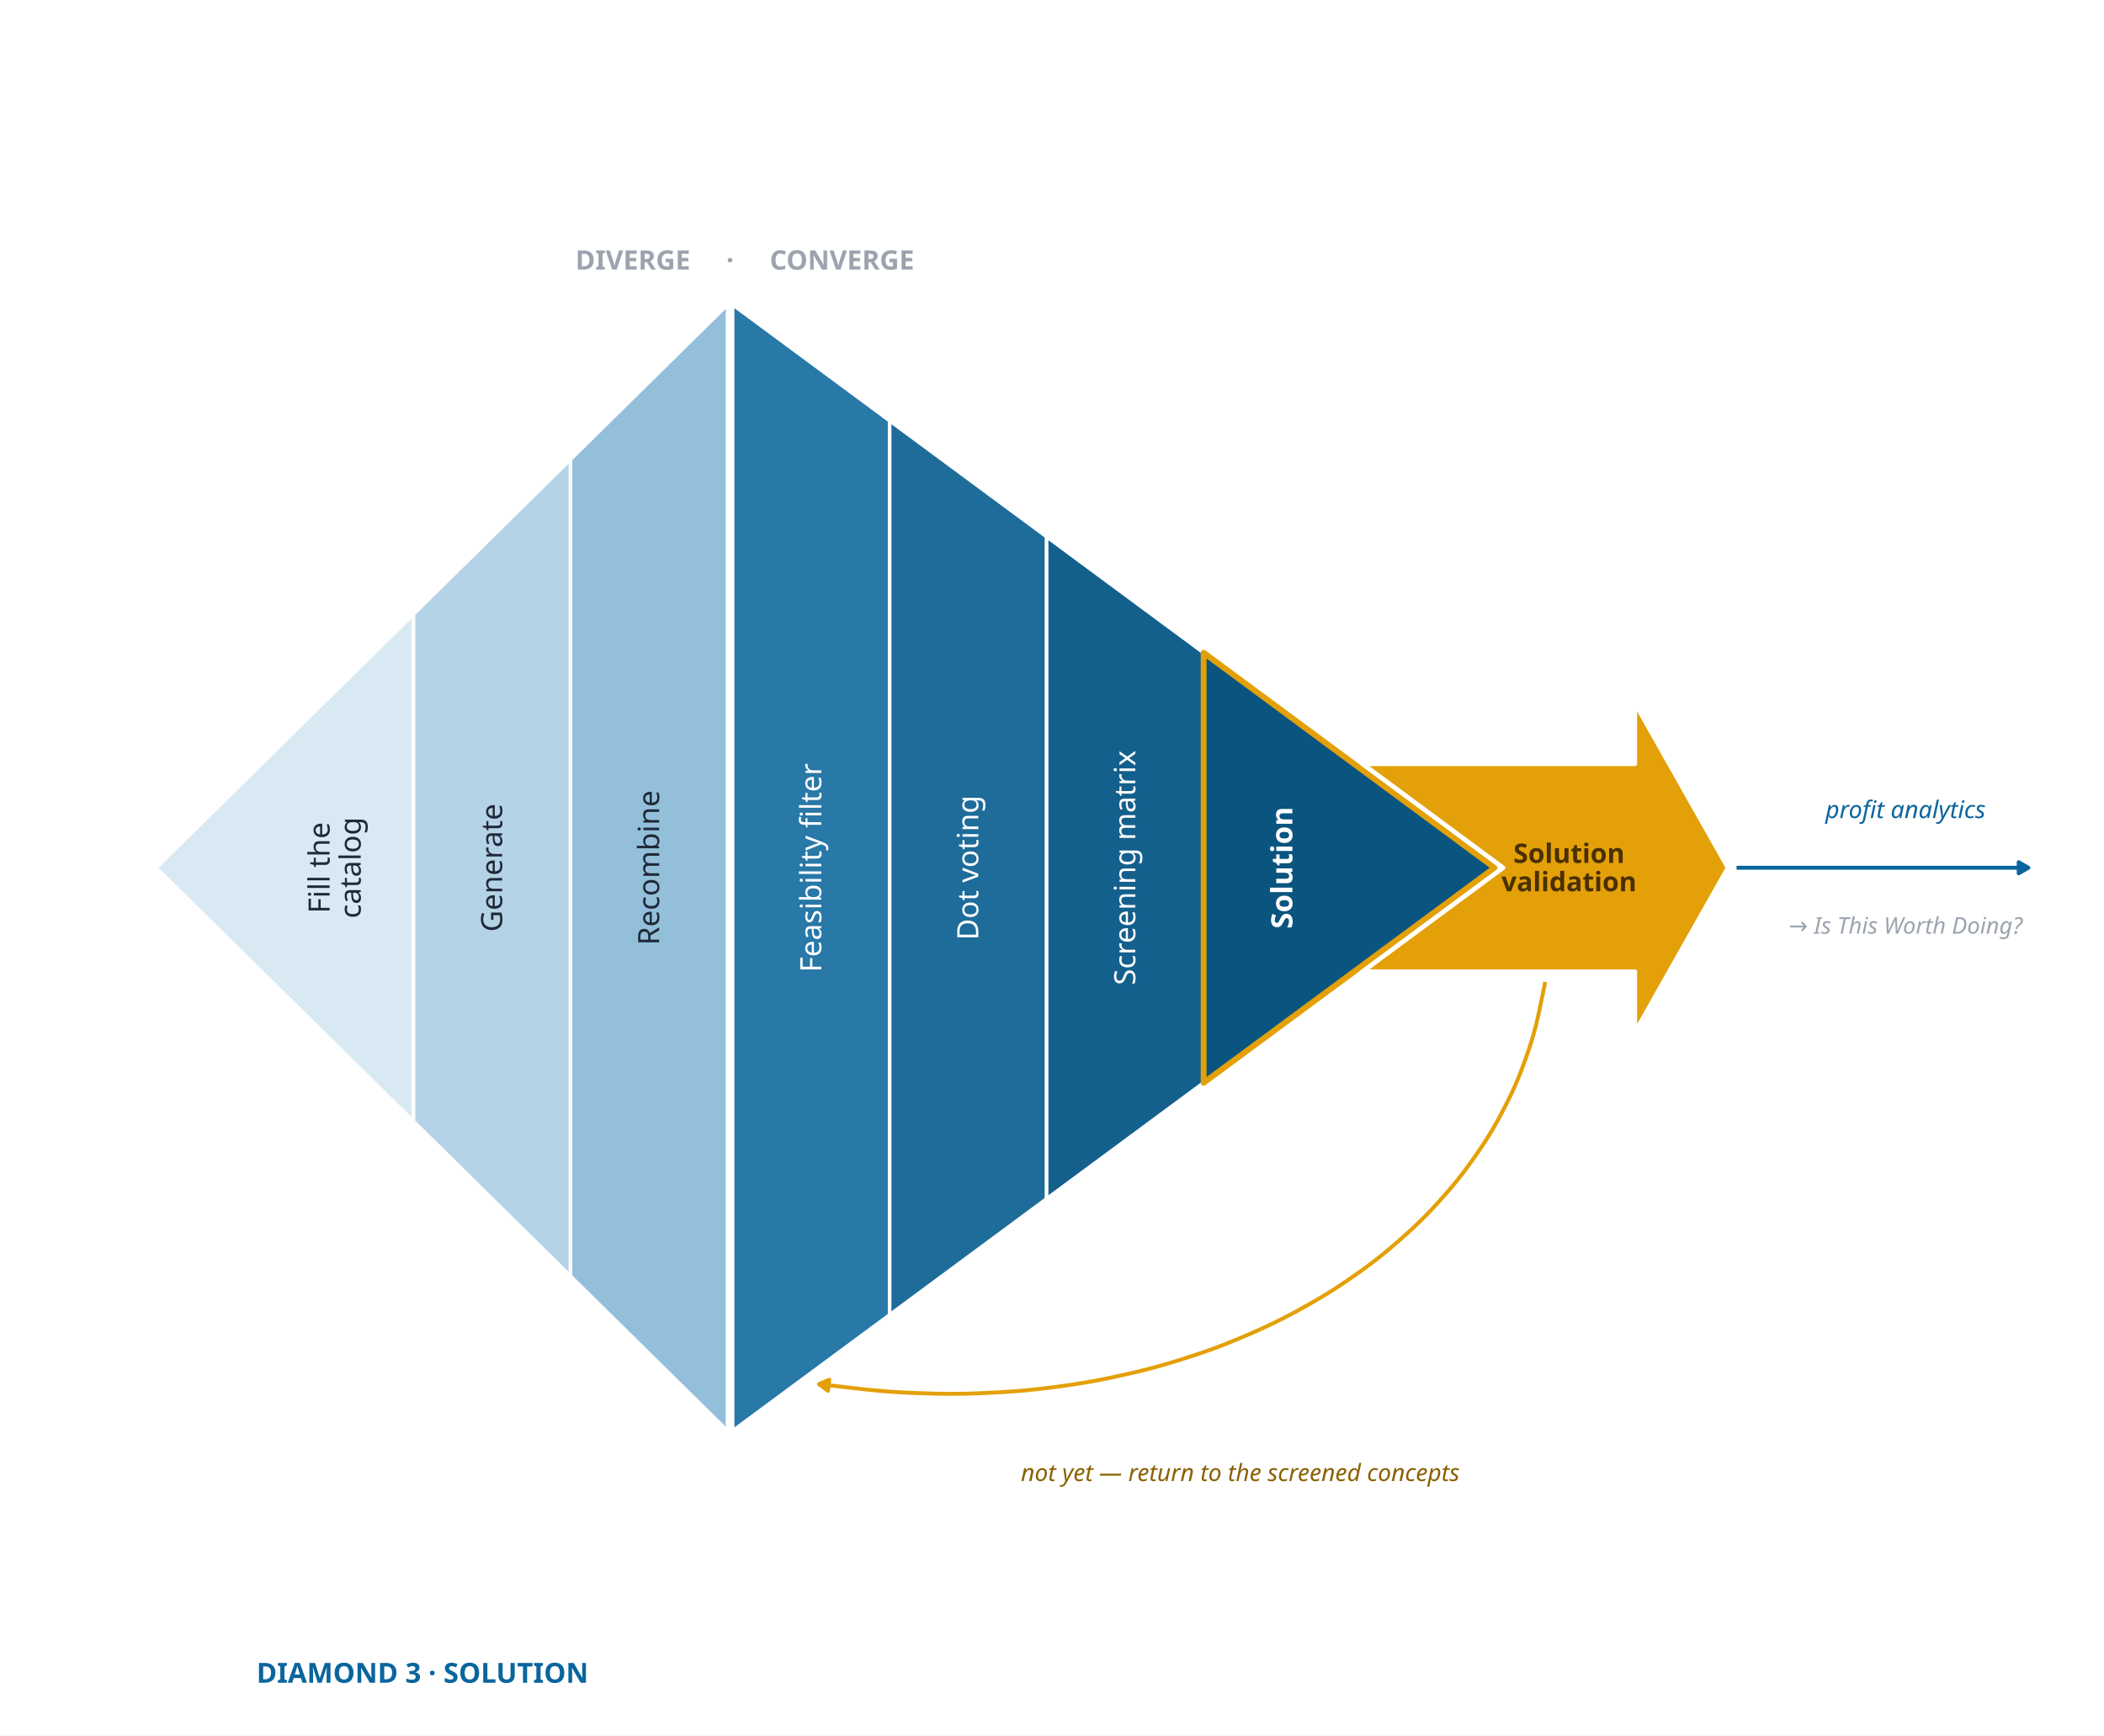
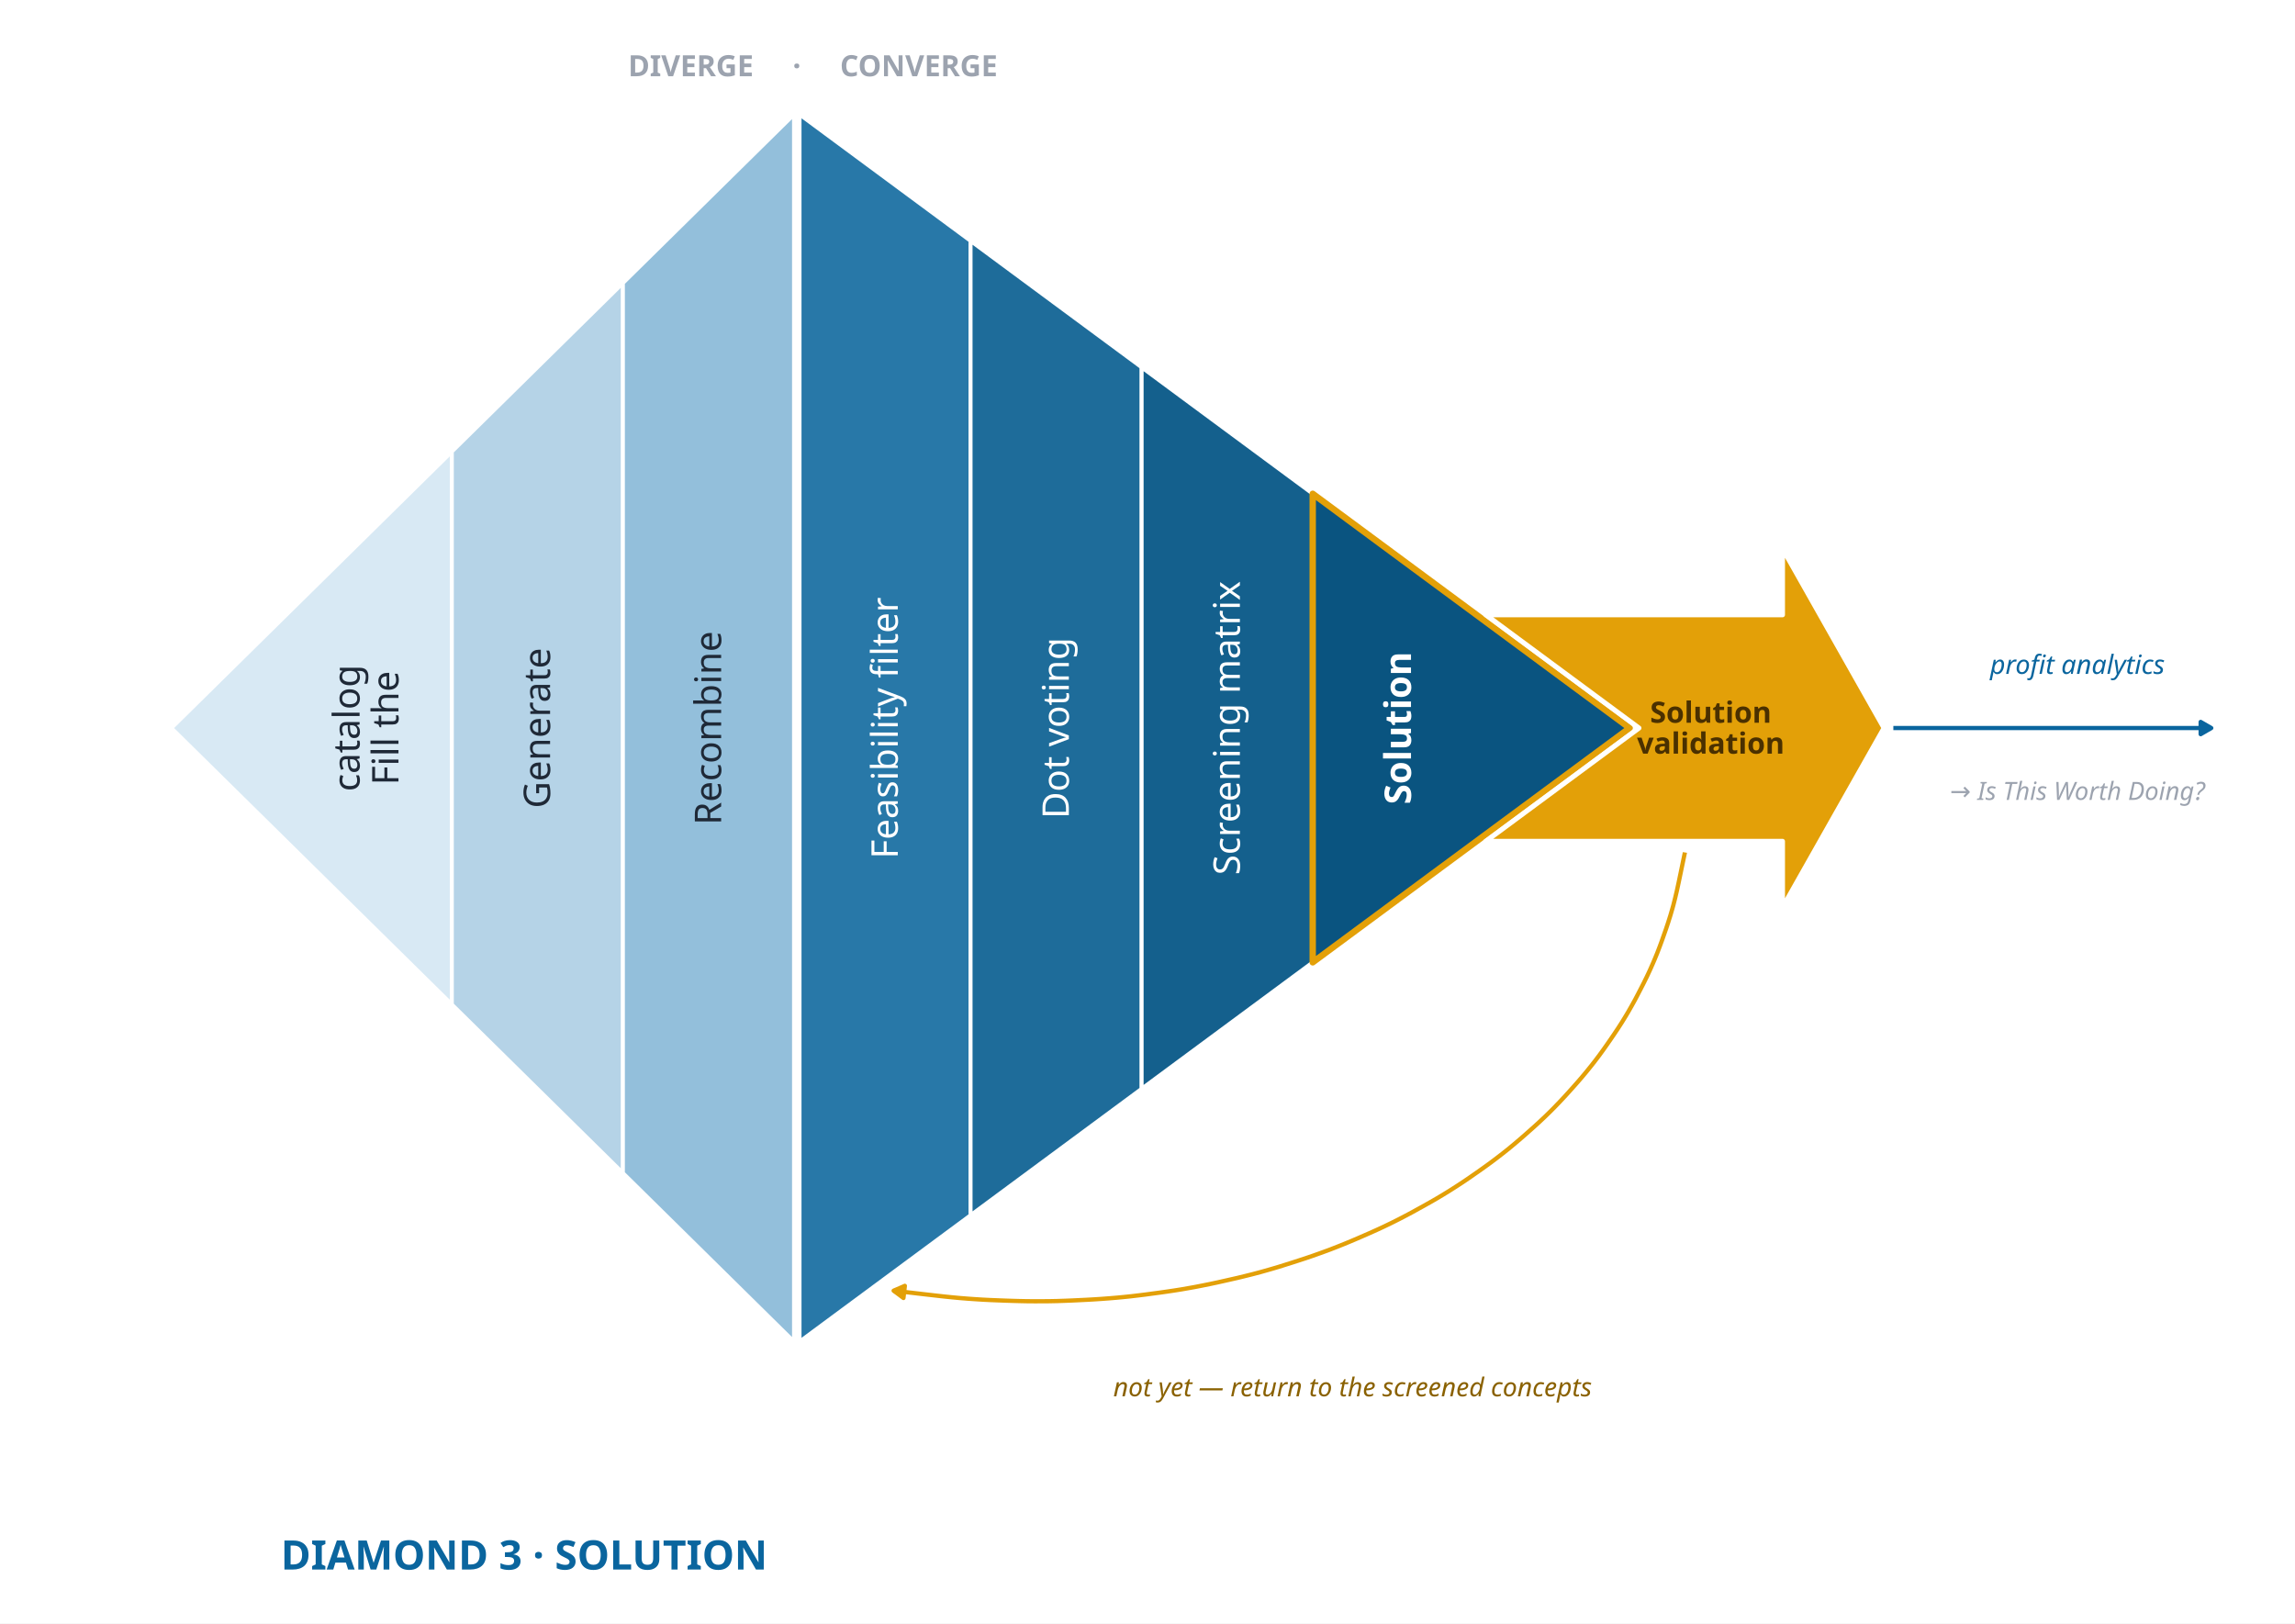
- <svg xmlns="http://www.w3.org/2000/svg" width="691.20pt" height="570.22pt" viewBox="0 0 691.20 570.22">
+ <svg xmlns="http://www.w3.org/2000/svg" width="691.20pt" height="488.92pt" viewBox="0 0 691.20 488.92">
  <g class="svglite">
    <defs>
      <style type="text/css">
    .svglite line, .svglite polyline, .svglite polygon, .svglite path, .svglite rect, .svglite circle {
      fill: none;
      stroke: #000000;
      stroke-linecap: round;
      stroke-linejoin: round;
      stroke-miterlimit: 10.00;
    }
    .svglite text {
      white-space: pre;
    }
    .svglite g.glyphgroup path {
      fill: inherit;
      stroke: none;
    }
  </style>
    </defs>
    <rect width="100%" height="100%" style="stroke: none; fill: #FFFFFF;" />
    <defs>
-       <clipPath id="cpMC4wMHw2OTEuMjB8MC4wMHw1NzAuMjI=">
-         <rect x="0.00" y="0.00" width="691.20" height="570.22" />
+       <clipPath id="cpMC4wMHw2OTEuMjB8MC4wMHw0ODguOTI=">
+         <rect x="0.00" y="0.00" width="691.20" height="488.92" />
      </clipPath>
    </defs>
-     <g clip-path="url(#cpMC4wMHw2OTEuMjB8MC4wMHw1NzAuMjI=)">
+     <g clip-path="url(#cpMC4wMHw2OTEuMjB8MC4wMHw0ODguOTI=)">
</g>
    <defs>
-       <clipPath id="cpMC40Mnw2OTAuNzh8MC4wMHw1NzAuMjI=">
-         <rect x="0.42" y="0" width="690.35" height="570.22" />
+       <clipPath id="cpMC44Mnw2OTAuMzh8MC4wMHw0ODguOTI=">
+         <rect x="0.82" y="0.00" width="689.55" height="488.92" />
      </clipPath>
    </defs>
-     <g clip-path="url(#cpMC40Mnw2OTAuNzh8MC4wMHw1NzAuMjI=)">
-       <rect x="0.42" y="0" width="690.35" height="570.22" style="stroke-width: 0.00; stroke: none;" />
+     <g clip-path="url(#cpMC44Mnw2OTAuMzh8MC4wMHw0ODguOTI=)">
+       <rect x="0.82" y="0.00" width="689.55" height="488.92" style="stroke-width: 0.00; stroke: none;" />
    </g>
-     <g clip-path="url(#cpMC4wMHw2OTEuMjB8MC4wMHw1NzAuMjI=)">
+     <g clip-path="url(#cpMC4wMHw2OTEuMjB8MC4wMHw0ODguOTI=)">
</g>
    <defs>
-       <clipPath id="cpMi40Mnw2ODguNzh8MS45OXw1NjguMjM=">
-         <rect x="2.42" y="1.99" width="686.37" height="566.24" />
+       <clipPath id="cpMi44Mnw2ODguMzh8MS45OXw0ODYuOTM=">
+         <rect x="2.82" y="1.99" width="685.57" height="484.94" />
      </clipPath>
    </defs>
-     <g clip-path="url(#cpMi40Mnw2ODguNzh8MS45OXw1NjguMjM=)">
-       <polygon points="240.68,470.12 292.26,432.00 292.26,138.23 240.68,100.10 " style="stroke-width: 1.17; stroke: #FFFFFF; stroke-linecap: butt; fill: #2878A8;" />
-       <polygon points="292.26,432.00 343.84,393.87 343.84,176.35 292.26,138.23 " style="stroke-width: 1.17; stroke: #FFFFFF; stroke-linecap: butt; fill: #1E6C9A;" />
-       <polygon points="343.84,393.87 395.42,355.75 395.42,214.47 343.84,176.35 " style="stroke-width: 1.17; stroke: #FFFFFF; stroke-linecap: butt; fill: #14608D;" />
-       <polygon points="395.42,355.75 490.99,285.11 395.42,214.47 " style="stroke-width: 1.17; stroke: #FFFFFF; stroke-linecap: butt; fill: #0A5480;" />
-       <polygon points="51.27,285.11 135.85,368.46 135.85,201.76 " style="stroke-width: 1.17; stroke: #FFFFFF; stroke-linecap: butt; fill: #D8E9F4;" />
-       <polygon points="135.85,368.46 187.42,419.29 187.42,150.93 135.85,201.76 " style="stroke-width: 1.17; stroke: #FFFFFF; stroke-linecap: butt; fill: #B5D3E7;" />
-       <polygon points="187.42,419.29 239.00,470.12 239.00,100.10 187.42,150.93 " style="stroke-width: 1.17; stroke: #FFFFFF; stroke-linecap: butt; fill: #93BFDB;" />
-       <polygon points="395.42,355.75 490.99,285.11 395.42,214.47 " style="stroke-width: 1.92; stroke: #E3A008; stroke-linecap: butt;" />
-       <text transform="translate(321.39,285.11) rotate(-90)" text-anchor="middle" style="font-size: 9.67px;fill: #FFFFFF; font-family: &quot;Fira Sans&quot;;" textLength="45.16px" lengthAdjust="spacingAndGlyphs">Dot voting</text>
-       <text transform="translate(269.81,285.11) rotate(-90)" text-anchor="middle" style="font-size: 9.67px;fill: #FFFFFF; font-family: &quot;Fira Sans&quot;;" textLength="68.08px" lengthAdjust="spacingAndGlyphs">Feasibility filter</text>
-       <text transform="translate(108.28,285.11) rotate(-90)" text-anchor="middle" style="font-size: 9.67px;fill: #1F2937; font-family: &quot;Fira Sans&quot;;" textLength="30.47px" lengthAdjust="spacingAndGlyphs">Fill the</text>
-       <text transform="translate(118.50,285.11) rotate(-90)" text-anchor="middle" style="font-size: 9.67px;fill: #1F2937; font-family: &quot;Fira Sans&quot;;" textLength="32.05px" lengthAdjust="spacingAndGlyphs">catalog</text>
-       <text transform="translate(164.97,285.11) rotate(-90)" text-anchor="middle" style="font-size: 9.67px;fill: #1F2937; font-family: &quot;Fira Sans&quot;;" textLength="39.92px" lengthAdjust="spacingAndGlyphs">Generate</text>
-       <text transform="translate(216.55,285.11) rotate(-90)" text-anchor="middle" style="font-size: 9.67px;fill: #1F2937; font-family: &quot;Fira Sans&quot;;" textLength="48.98px" lengthAdjust="spacingAndGlyphs">Recombine</text>
-       <text transform="translate(372.96,285.11) rotate(-90)" text-anchor="middle" style="font-size: 9.67px;fill: #FFFFFF; font-family: &quot;Fira Sans&quot;;" textLength="74.02px" lengthAdjust="spacingAndGlyphs">Screening matrix</text>
-       <text transform="translate(424.56,285.11) rotate(-90)" text-anchor="middle" style="font-size: 9.67px; font-weight: bold;fill: #FFFFFF; font-family: &quot;Fira Sans&quot;;" textLength="37.27px" lengthAdjust="spacingAndGlyphs">Solution</text>
-       <text x="226.81" y="88.58" text-anchor="end" style="font-size: 8.82px; font-weight: bold;fill: #9CA3AF; font-family: &quot;Fira Sans&quot;;" textLength="33.64px" lengthAdjust="spacingAndGlyphs">DIVERGE</text>
-       <text x="239.84" y="88.58" text-anchor="middle" style="font-size: 8.82px; font-weight: bold;fill: #9CA3AF; font-family: &quot;Fira Sans&quot;;" textLength="2.11px" lengthAdjust="spacingAndGlyphs">·</text>
-       <text x="252.88" y="88.58" style="font-size: 8.82px; font-weight: bold;fill: #9CA3AF; font-family: &quot;Fira Sans&quot;;" textLength="42.16px" lengthAdjust="spacingAndGlyphs">CONVERGE</text>
-       <polyline points="507.64,322.62 507.60,322.81 507.38,323.89 506.93,326.05 506.36,328.80 505.79,331.54 505.25,334.04 504.71,336.34 504.15,338.51 503.85,339.63 503.22,341.76 502.58,343.81 501.94,345.72 501.32,347.49 500.70,349.22 500.03,351.03 499.28,352.99 498.44,355.03 497.96,356.16 497.05,358.19 496.13,360.14 495.23,361.97 494.38,363.65 493.53,365.29 492.62,367.01 491.61,368.85 490.51,370.78 489.80,371.96 488.63,373.87 487.45,375.71 486.31,377.42 485.23,379.00 484.17,380.52 483.04,382.12 481.79,383.83 480.44,385.62 479.46,386.88 478.04,388.64 476.62,390.33 475.26,391.91 473.97,393.36 472.72,394.77 471.39,396.23 469.94,397.78 468.37,399.41 467.05,400.73 465.41,402.33 463.78,403.87 462.22,405.29 460.74,406.61 459.31,407.87 457.81,409.17 456.18,410.56 454.41,412.02 452.72,413.37 450.88,414.79 449.06,416.15 447.32,417.42 445.68,418.58 444.10,419.69 442.45,420.83 440.65,422.04 438.73,423.31 436.72,424.58 436.62,424.65 434.61,425.88 432.62,427.06 430.73,428.15 428.94,429.15 427.23,430.10 425.46,431.07 423.53,432.10 421.47,433.17 419.32,434.25 418.93,434.44 416.78,435.48 414.65,436.47 412.62,437.38 410.72,438.21 408.90,438.99 407.02,439.79 404.99,440.63 402.82,441.51 400.55,442.38 399.86,442.64 397.58,443.48 395.35,444.27 393.21,444.99 391.21,445.65 389.29,446.26 387.33,446.89 385.22,447.54 382.96,448.22 380.60,448.89 379.62,449.16 377.24,449.79 374.92,450.37 372.69,450.91 370.61,451.39 368.63,451.83 366.60,452.28 364.43,452.75 362.11,453.22 359.69,453.68 358.43,453.91 355.98,454.33 353.59,454.72 351.30,455.06 349.17,455.36 347.13,455.63 345.06,455.91 342.85,456.18 340.49,456.45 338.02,456.71 336.53,456.85 334.04,457.06 331.60,457.24 329.28,457.39 327.10,457.51 325.04,457.61 322.94,457.71 320.71,457.80 318.33,457.88 315.84,457.93 314.17,457.94 311.66,457.95 309.20,457.93 306.86,457.88 304.67,457.82 302.59,457.75 300.49,457.68 298.25,457.58 295.87,457.46 293.37,457.31 291.61,457.18 289.08,456.98 286.51,456.74 283.81,456.46 280.89,456.13 277.74,455.77 274.50,455.39 271.69,455.07 269.84,454.85 269.12,454.77 269.05,454.76 " style="stroke-width: 1.28; stroke: #E3A008; stroke-linecap: butt;" />
-       <polygon points="272.43,453.30 269.05,454.76 272.01,456.96 " style="stroke-width: 1.28; stroke: #E3A008; stroke-linecap: butt; fill: #E3A008;" />
-       <text x="407.44" y="486.61" text-anchor="middle" style="font-size: 7.82px; font-style: italic;fill: #8A6100; font-family: &quot;Fira Sans&quot;;" textLength="145.98px" lengthAdjust="spacingAndGlyphs">not yet — return to the screened concepts</text>
-       <text x="84.27" y="552.88" style="font-size: 9.10px; font-weight: bold;fill: #0A659E; font-family: &quot;Fira Sans&quot;;" textLength="94.67px" lengthAdjust="spacingAndGlyphs">DIAMOND 3 · SOLUTION</text>
-       <polygon points="447.60,319.25 537.08,319.25 537.08,339.27 567.69,285.11 537.08,230.95 537.08,250.97 447.60,250.97 493.79,285.11 " style="stroke-width: 1.49; stroke: #FFFFFF; stroke-linecap: butt; fill: #E3A008;" />
-       <text x="515.44" y="283.51" text-anchor="middle" style="font-size: 8.82px; font-weight: bold;fill: #4A3000; font-family: &quot;Fira Sans&quot;;" textLength="33.97px" lengthAdjust="spacingAndGlyphs">Solution</text>
-       <text x="515.44" y="292.82" text-anchor="middle" style="font-size: 8.82px; font-weight: bold;fill: #4A3000; font-family: &quot;Fira Sans&quot;;" textLength="40.67px" lengthAdjust="spacingAndGlyphs">validation</text>
-       <line x1="570.49" y1="285.11" x2="666.36" y2="285.11" style="stroke-width: 1.28; stroke: #0A659E; stroke-linecap: butt;" />
-       <polygon points="663.17,286.95 666.36,285.11 663.17,283.27 " style="stroke-width: 1.28; stroke: #0A659E; stroke-linecap: butt; fill: #0A659E;" />
-       <text x="625.99" y="268.79" text-anchor="middle" style="font-size: 7.97px; font-style: italic;fill: #0A659E; font-family: &quot;Fira Sans&quot;;" textLength="53.98px" lengthAdjust="spacingAndGlyphs">profit analytics</text>
-       <text x="625.99" y="306.77" text-anchor="middle" style="font-size: 7.54px; font-style: italic;fill: #9CA3AF; font-family: &quot;Fira Sans&quot;;" textLength="77.78px" lengthAdjust="spacingAndGlyphs">→ Is This Worth Doing?</text>
+     <g clip-path="url(#cpMi44Mnw2ODguMzh8MS45OXw0ODYuOTM=)">
+       <polygon points="240.81,404.06 292.32,365.98 292.32,72.55 240.81,34.47 " style="stroke-width: 1.17; stroke: #FFFFFF; stroke-linecap: butt; fill: #2878A8;" />
+       <polygon points="292.32,365.98 343.84,327.90 343.84,110.63 292.32,72.55 " style="stroke-width: 1.17; stroke: #FFFFFF; stroke-linecap: butt; fill: #1E6C9A;" />
+       <polygon points="343.84,327.90 395.36,289.82 395.36,148.71 343.84,110.63 " style="stroke-width: 1.17; stroke: #FFFFFF; stroke-linecap: butt; fill: #14608D;" />
+       <polygon points="395.36,289.82 490.82,219.26 395.36,148.71 " style="stroke-width: 1.17; stroke: #FFFFFF; stroke-linecap: butt; fill: #0A5480;" />
+       <polygon points="51.62,219.26 136.09,302.51 136.09,136.01 " style="stroke-width: 1.17; stroke: #FFFFFF; stroke-linecap: butt; fill: #D8E9F4;" />
+       <polygon points="136.09,302.51 187.61,353.28 187.61,85.24 136.09,136.01 " style="stroke-width: 1.17; stroke: #FFFFFF; stroke-linecap: butt; fill: #B5D3E7;" />
+       <polygon points="187.61,353.28 239.13,404.06 239.13,34.47 187.61,85.24 " style="stroke-width: 1.17; stroke: #FFFFFF; stroke-linecap: butt; fill: #93BFDB;" />
+       <polygon points="395.36,289.82 490.82,219.26 395.36,148.71 " style="stroke-width: 1.92; stroke: #E3A008; stroke-linecap: butt;" />
+       <text transform="translate(321.91,219.26) rotate(-90)" text-anchor="middle" style="font-size: 11.10px;fill: #FFFFFF; font-family: &quot;Fira Sans&quot;;" textLength="51.78px" lengthAdjust="spacingAndGlyphs">Dot voting</text>
+       <text transform="translate(270.39,219.26) rotate(-90)" text-anchor="middle" style="font-size: 11.10px;fill: #FFFFFF; font-family: &quot;Fira Sans&quot;;" textLength="78.08px" lengthAdjust="spacingAndGlyphs">Feasibility filter</text>
+       <text transform="translate(108.30,219.26) rotate(-90)" text-anchor="middle" style="font-size: 11.10px;fill: #1F2937; font-family: &quot;Fira Sans&quot;;" textLength="36.75px" lengthAdjust="spacingAndGlyphs">catalog</text>
+       <text transform="translate(120.01,219.26) rotate(-90)" text-anchor="middle" style="font-size: 11.10px;fill: #1F2937; font-family: &quot;Fira Sans&quot;;" textLength="34.95px" lengthAdjust="spacingAndGlyphs">Fill the</text>
+       <text transform="translate(165.67,219.26) rotate(-90)" text-anchor="middle" style="font-size: 11.10px;fill: #1F2937; font-family: &quot;Fira Sans&quot;;" textLength="45.81px" lengthAdjust="spacingAndGlyphs">Generate</text>
+       <text transform="translate(217.19,219.26) rotate(-90)" text-anchor="middle" style="font-size: 11.10px;fill: #1F2937; font-family: &quot;Fira Sans&quot;;" textLength="56.22px" lengthAdjust="spacingAndGlyphs">Recombine</text>
+       <text transform="translate(373.42,219.26) rotate(-90)" text-anchor="middle" style="font-size: 11.10px;fill: #FFFFFF; font-family: &quot;Fira Sans&quot;;" textLength="84.88px" lengthAdjust="spacingAndGlyphs">Screening matrix</text>
+       <text transform="translate(424.96,219.26) rotate(-90)" text-anchor="middle" style="font-size: 11.10px; font-weight: bold;fill: #FFFFFF; font-family: &quot;Fira Sans&quot;;" textLength="42.77px" lengthAdjust="spacingAndGlyphs">Solution</text>
+       <text x="226.95" y="22.96" text-anchor="end" style="font-size: 8.82px; font-weight: bold;fill: #9CA3AF; font-family: &quot;Fira Sans&quot;;" textLength="33.64px" lengthAdjust="spacingAndGlyphs">DIVERGE</text>
+       <text x="239.97" y="22.96" text-anchor="middle" style="font-size: 8.82px; font-weight: bold;fill: #9CA3AF; font-family: &quot;Fira Sans&quot;;" textLength="2.11px" lengthAdjust="spacingAndGlyphs">·</text>
+       <text x="252.99" y="22.96" style="font-size: 8.82px; font-weight: bold;fill: #9CA3AF; font-family: &quot;Fira Sans&quot;;" textLength="42.16px" lengthAdjust="spacingAndGlyphs">CONVERGE</text>
+       <polyline points="507.45,256.73 507.42,256.92 507.19,258.00 506.74,260.16 506.17,262.91 505.60,265.64 505.06,268.14 504.52,270.44 503.97,272.61 503.66,273.72 503.04,275.84 502.39,277.89 501.75,279.81 501.13,281.57 500.52,283.30 499.85,285.12 499.10,287.07 498.26,289.11 497.78,290.22 496.88,292.25 495.96,294.21 495.06,296.03 494.20,297.71 493.35,299.35 492.45,301.07 491.43,302.91 490.33,304.84 489.63,306.01 488.46,307.92 487.28,309.75 486.14,311.46 485.06,313.04 484.00,314.57 482.87,316.17 481.63,317.88 480.28,319.66 479.30,320.91 477.88,322.67 476.47,324.36 475.11,325.94 473.82,327.39 472.57,328.79 471.24,330.25 469.78,331.81 468.21,333.44 466.91,334.75 465.27,336.35 463.64,337.88 462.08,339.31 460.60,340.62 459.18,341.88 457.68,343.18 456.04,344.57 454.28,346.03 452.59,347.37 450.75,348.79 448.94,350.15 447.19,351.42 445.56,352.58 443.98,353.68 442.33,354.83 440.54,356.04 438.61,357.30 436.60,358.58 436.51,358.64 434.50,359.87 432.52,361.05 430.62,362.14 428.84,363.14 427.13,364.08 425.36,365.06 423.43,366.09 421.37,367.16 419.22,368.24 418.85,368.42 416.69,369.46 414.57,370.44 412.54,371.35 410.64,372.18 408.82,372.97 406.94,373.77 404.91,374.61 402.74,375.48 400.47,376.36 399.80,376.61 397.52,377.44 395.29,378.23 393.15,378.96 391.15,379.61 389.23,380.23 387.27,380.85 385.17,381.51 382.91,382.18 380.55,382.85 379.58,383.12 377.21,383.75 374.88,384.33 372.66,384.87 370.58,385.34 368.59,385.79 366.57,386.24 364.40,386.70 362.08,387.17 359.66,387.64 358.41,387.86 355.97,388.29 353.58,388.67 351.29,389.01 349.16,389.31 347.12,389.58 345.06,389.86 342.85,390.13 340.48,390.41 338.02,390.66 336.54,390.80 334.05,391.01 331.61,391.19 329.29,391.34 327.12,391.46 325.05,391.56 322.96,391.66 320.73,391.75 318.35,391.83 315.86,391.88 314.21,391.89 311.70,391.90 309.24,391.88 306.90,391.83 304.71,391.77 302.63,391.70 300.53,391.62 298.30,391.53 295.91,391.41 293.42,391.25 291.67,391.13 289.15,390.93 286.58,390.69 283.87,390.41 280.96,390.08 277.81,389.72 274.58,389.34 271.77,389.02 269.93,388.80 269.21,388.72 269.14,388.71 " style="stroke-width: 1.28; stroke: #E3A008; stroke-linecap: butt;" />
+       <polygon points="272.52,387.25 269.14,388.71 272.10,390.91 " style="stroke-width: 1.28; stroke: #E3A008; stroke-linecap: butt; fill: #E3A008;" />
+       <text x="407.36" y="420.52" text-anchor="middle" style="font-size: 7.82px; font-style: italic;fill: #8A6100; font-family: &quot;Fira Sans&quot;;" textLength="145.98px" lengthAdjust="spacingAndGlyphs">not yet — return to the screened concepts</text>
+       <text x="84.57" y="472.69" style="font-size: 12.23px; font-weight: bold;fill: #0A659E; font-family: &quot;Fira Sans&quot;;" textLength="127.34px" lengthAdjust="spacingAndGlyphs">DIAMOND 3 · SOLUTION</text>
+       <polygon points="447.48,253.37 536.85,253.37 536.85,273.36 567.43,219.26 536.85,165.17 536.85,185.16 447.48,185.16 493.62,219.26 " style="stroke-width: 1.49; stroke: #FFFFFF; stroke-linecap: butt; fill: #E3A008;" />
+       <text x="515.24" y="217.66" text-anchor="middle" style="font-size: 8.82px; font-weight: bold;fill: #4A3000; font-family: &quot;Fira Sans&quot;;" textLength="33.97px" lengthAdjust="spacingAndGlyphs">Solution</text>
+       <text x="515.24" y="226.97" text-anchor="middle" style="font-size: 8.82px; font-weight: bold;fill: #4A3000; font-family: &quot;Fira Sans&quot;;" textLength="40.67px" lengthAdjust="spacingAndGlyphs">validation</text>
+       <line x1="570.23" y1="219.26" x2="665.98" y2="219.26" style="stroke-width: 1.28; stroke: #0A659E; stroke-linecap: butt;" />
+       <polygon points="662.79,221.11 665.98,219.26 662.79,217.42 " style="stroke-width: 1.28; stroke: #0A659E; stroke-linecap: butt; fill: #0A659E;" />
+       <text x="625.67" y="202.96" text-anchor="middle" style="font-size: 7.97px; font-style: italic;fill: #0A659E; font-family: &quot;Fira Sans&quot;;" textLength="53.98px" lengthAdjust="spacingAndGlyphs">profit analytics</text>
+       <text x="625.67" y="240.90" text-anchor="middle" style="font-size: 7.54px; font-style: italic;fill: #9CA3AF; font-family: &quot;Fira Sans&quot;;" textLength="77.78px" lengthAdjust="spacingAndGlyphs">→ Is This Worth Doing?</text>
    </g>
-     <g clip-path="url(#cpMC4wMHw2OTEuMjB8MC4wMHw1NzAuMjI=)">
+     <g clip-path="url(#cpMC4wMHw2OTEuMjB8MC4wMHw0ODguOTI=)">
</g>
  </g>
</svg>
